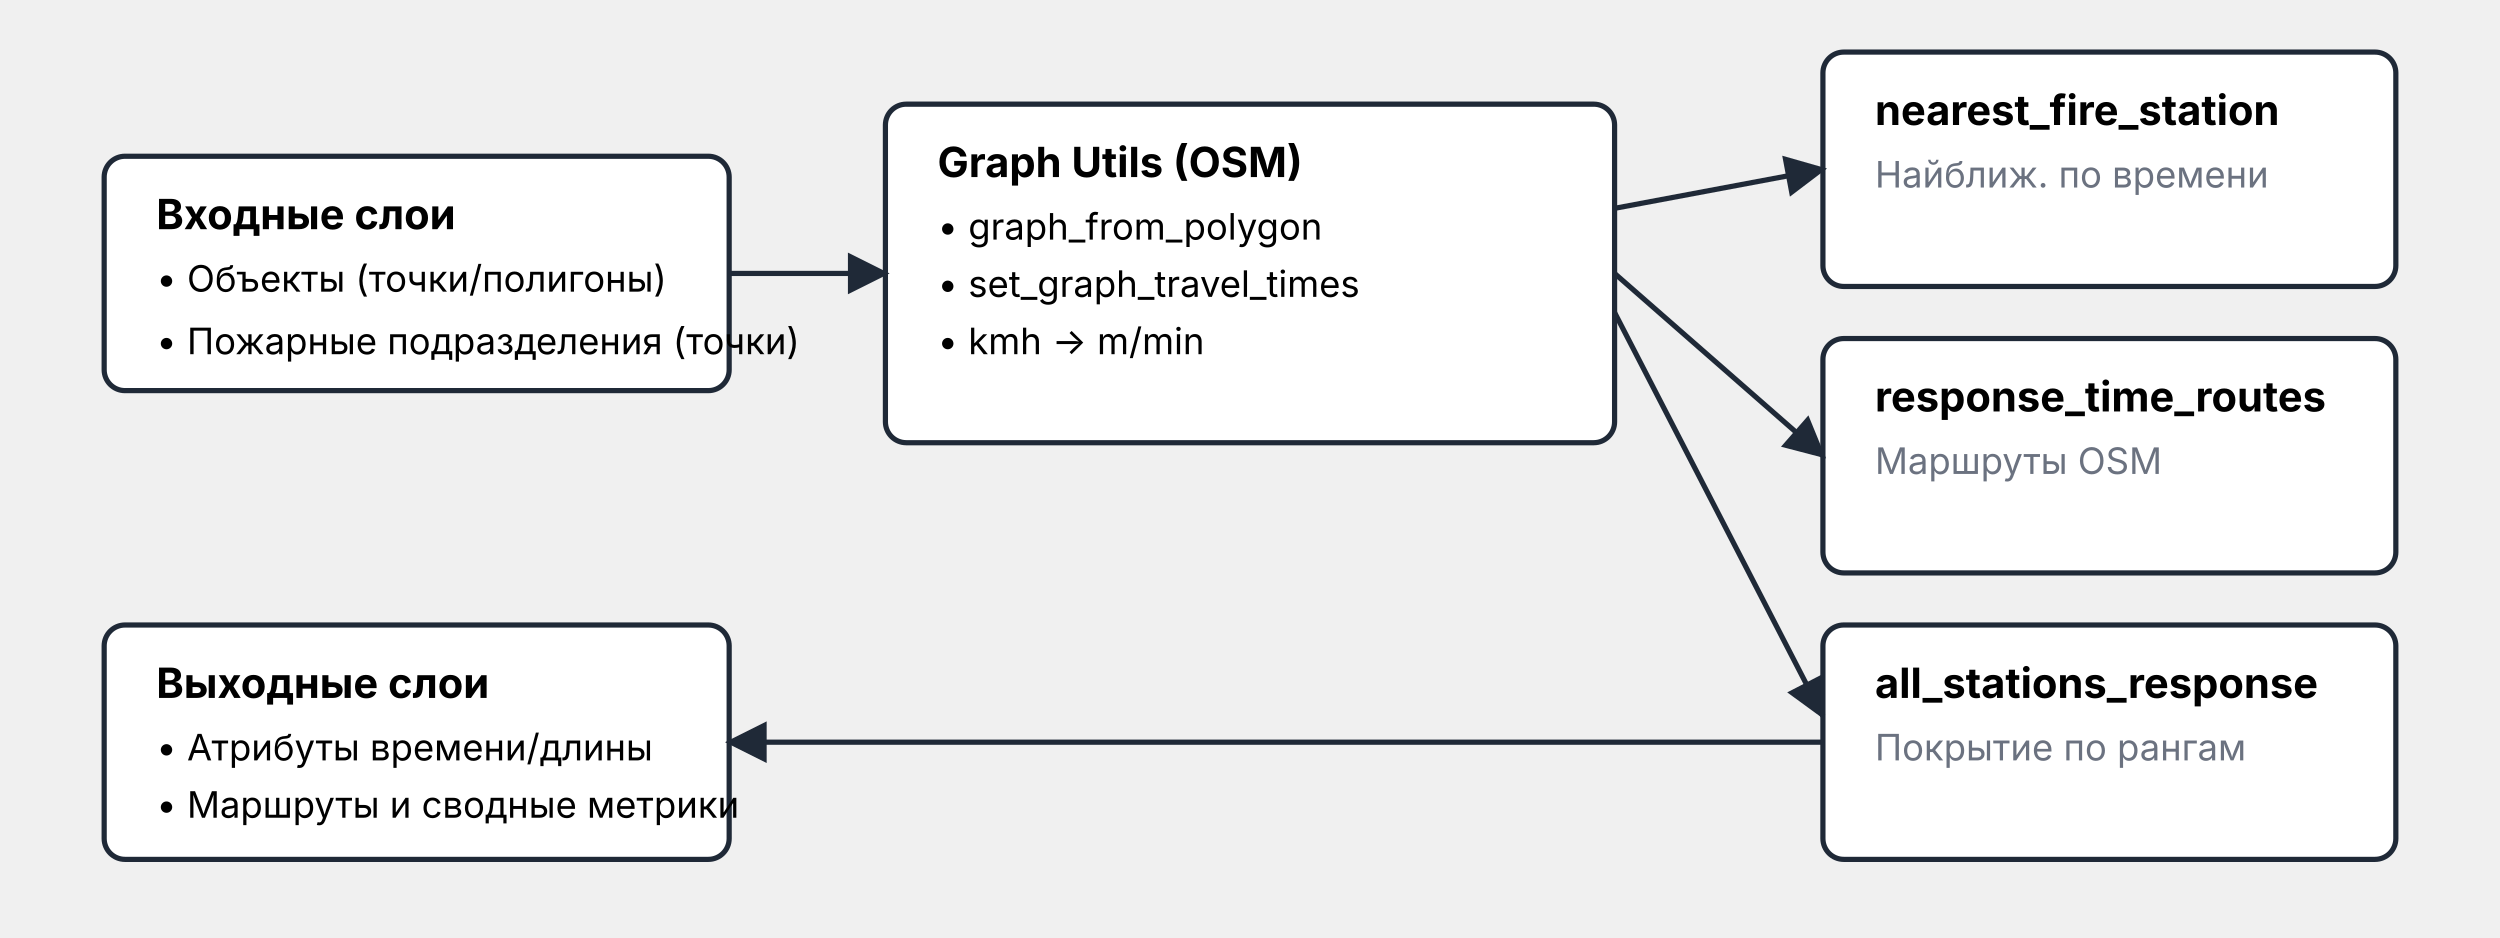
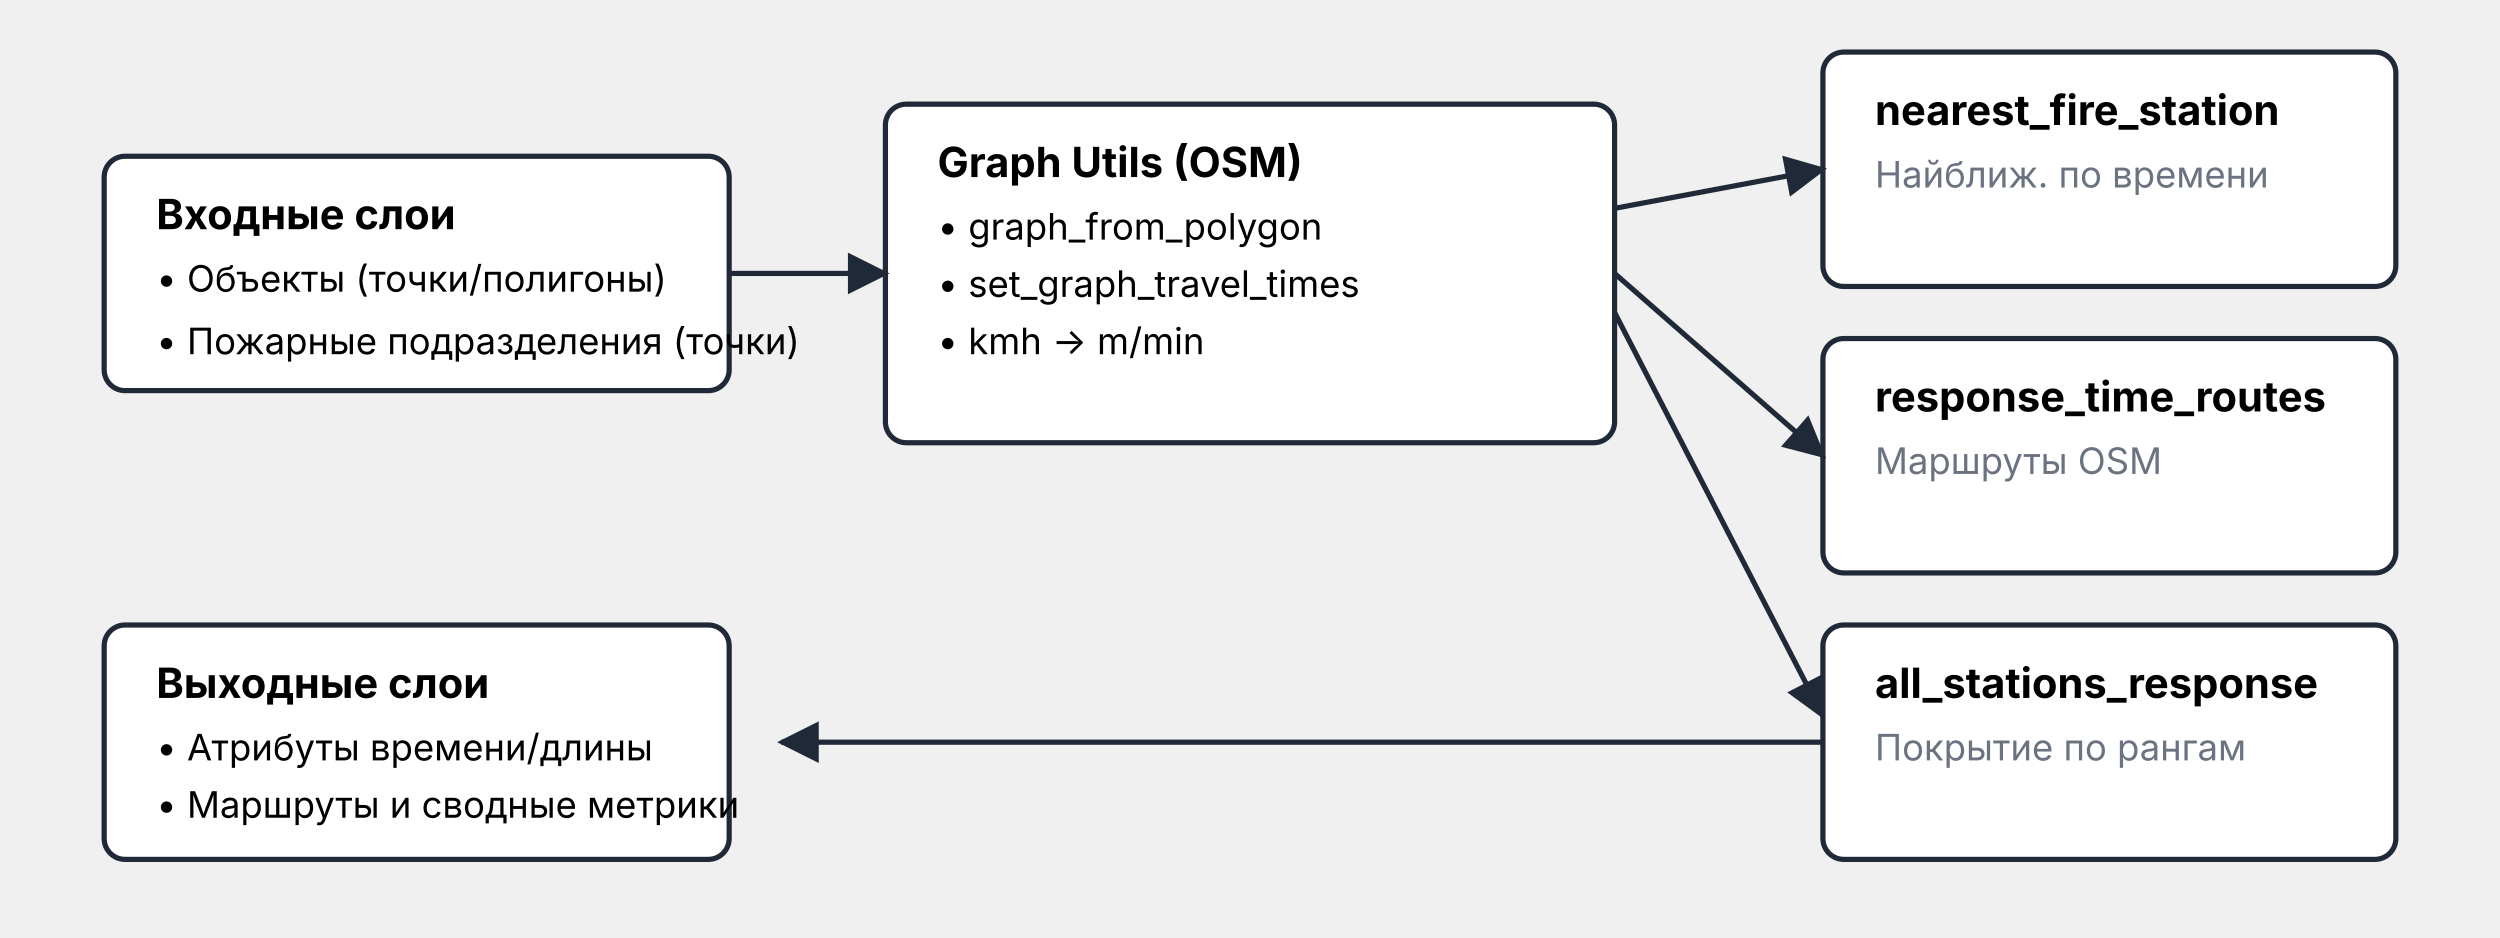
<svg xmlns="http://www.w3.org/2000/svg" width="960" height="360" viewBox="0 0 960 360" role="img" aria-labelledby="title desc">
  <defs>
    <style>
      .box{fill:#ffffff;stroke:#1f2937;stroke-width:2}
      .title{font:700 16px Inter,Segoe UI,Arial}
      .text{font:400 14px Inter,Segoe UI,Arial}
      .muted{fill:#6b7280}
      .arrow{stroke:#1f2937;stroke-width:2;marker-end:url(#arrow)}
    </style>
    <marker id="arrow" viewBox="0 0 10 10" refX="9" refY="5" markerWidth="8" markerHeight="8" orient="auto-start-reverse">
      <path d="M 0 0 L 10 5 L 0 10 z" fill="#1f2937" />
    </marker>
  </defs>
  <rect class="box" x="40" y="60" width="240" height="90" rx="8" />
  <text x="60" y="88" class="title">Входные слои</text>
  <text x="60" y="112" class="text">• Объекты (точки/полигоны)</text>
  <text x="60" y="136" class="text">• Пожарные подразделения (точки)</text>
  <rect class="box" x="340" y="40" width="280" height="130" rx="8" />
  <text x="360" y="68" class="title">Graph Utils (OSM)</text>
  <text x="360" y="92" class="text">• graph_from_polygon</text>
  <text x="360" y="114" class="text">• set_graph_travel_times</text>
  <text x="360" y="136" class="text">• kmh → m/min</text>
  <rect class="box" x="700" y="20" width="220" height="90" rx="8" />
  <text x="720" y="48" class="title">nearest_fire_station</text>
  <text x="720" y="72" class="text muted">Найближ. по времени</text>
  <rect class="box" x="700" y="130" width="220" height="90" rx="8" />
  <text x="720" y="158" class="title">response_time_routes</text>
  <text x="720" y="182" class="text muted">Маршруты OSM</text>
  <rect class="box" x="700" y="240" width="220" height="90" rx="8" />
  <text x="720" y="268" class="title">all_stations_response</text>
  <text x="720" y="292" class="text muted">Покрытие по рангам</text>
  <rect class="box" x="40" y="240" width="240" height="90" rx="8" />
  <text x="60" y="268" class="title">Выходные слои</text>
  <text x="60" y="292" class="text">• Атрибуты времени/длины</text>
  <text x="60" y="314" class="text">• Маршруты и сводные метрики</text>
  <line class="arrow" x1="280" y1="105" x2="340" y2="105" />
  <line class="arrow" x1="620" y1="80" x2="700" y2="65" />
  <line class="arrow" x1="620" y1="105" x2="700" y2="175" />
  <line class="arrow" x1="620" y1="120" x2="700" y2="275" />
-   <line class="arrow" x1="700" y1="285" x2="280" y2="285" />
+   <line class="arrow" x1="700" y1="285" x2="300" y2="285" />
</svg>
